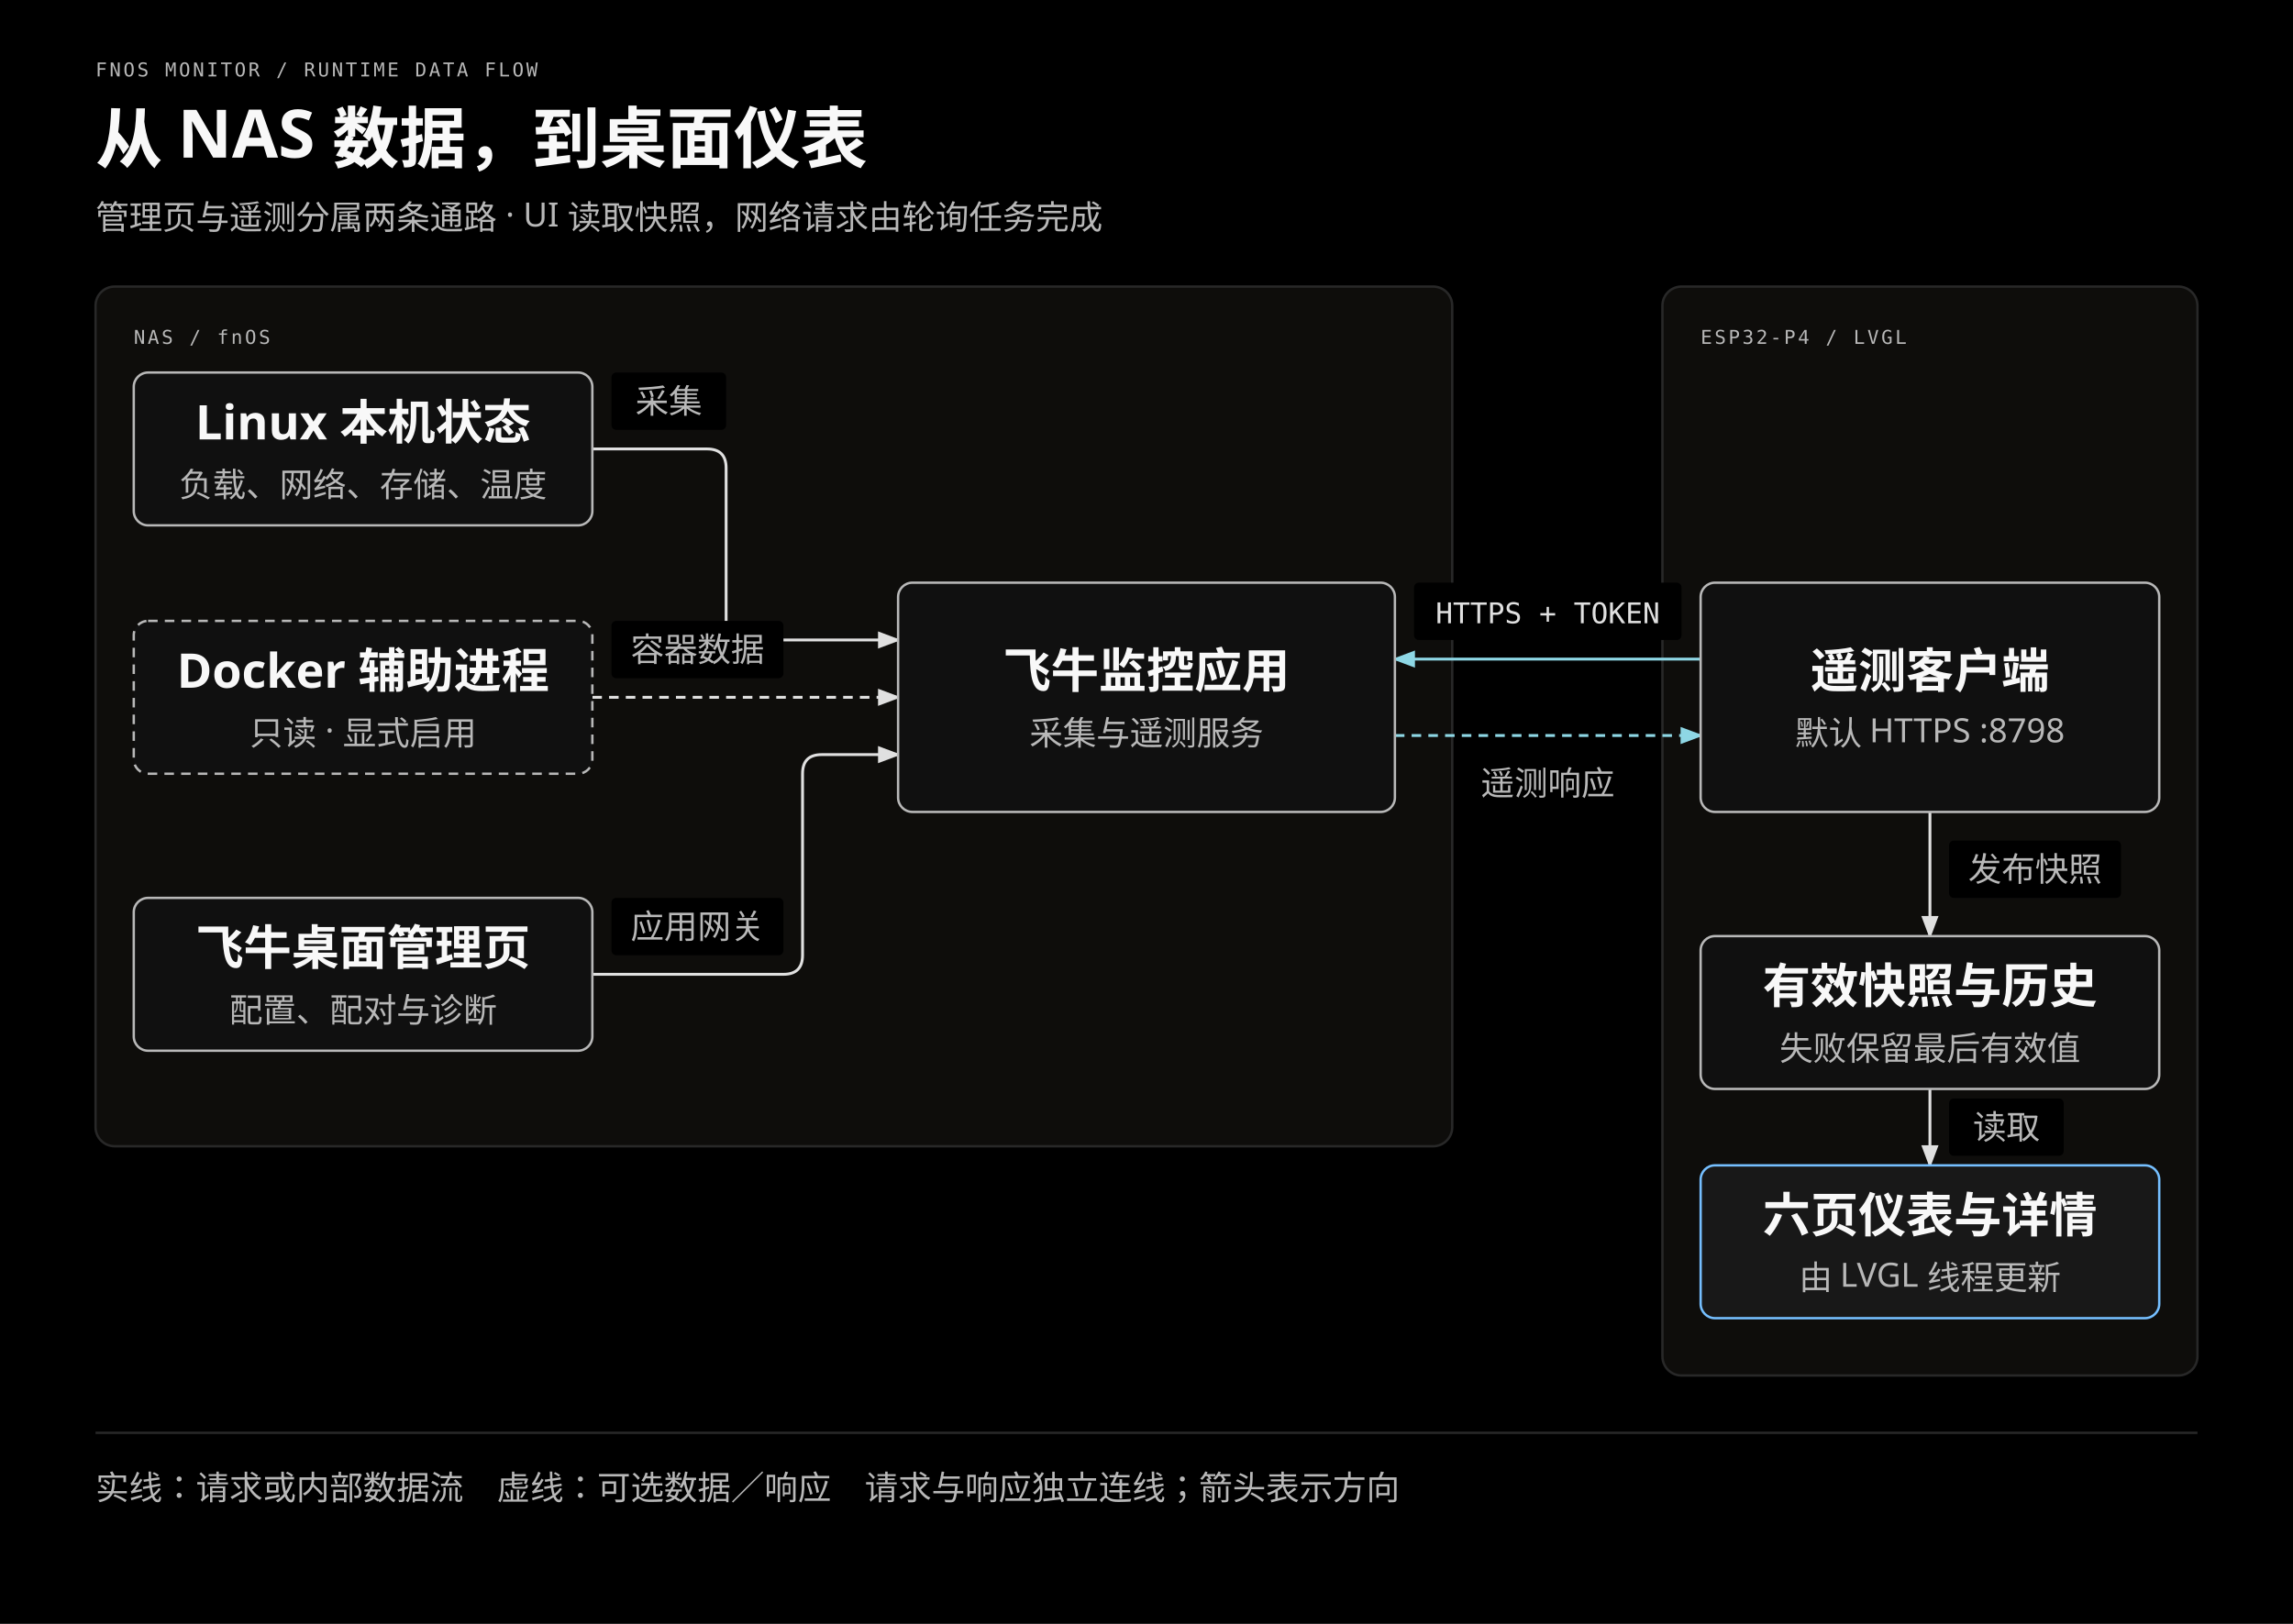
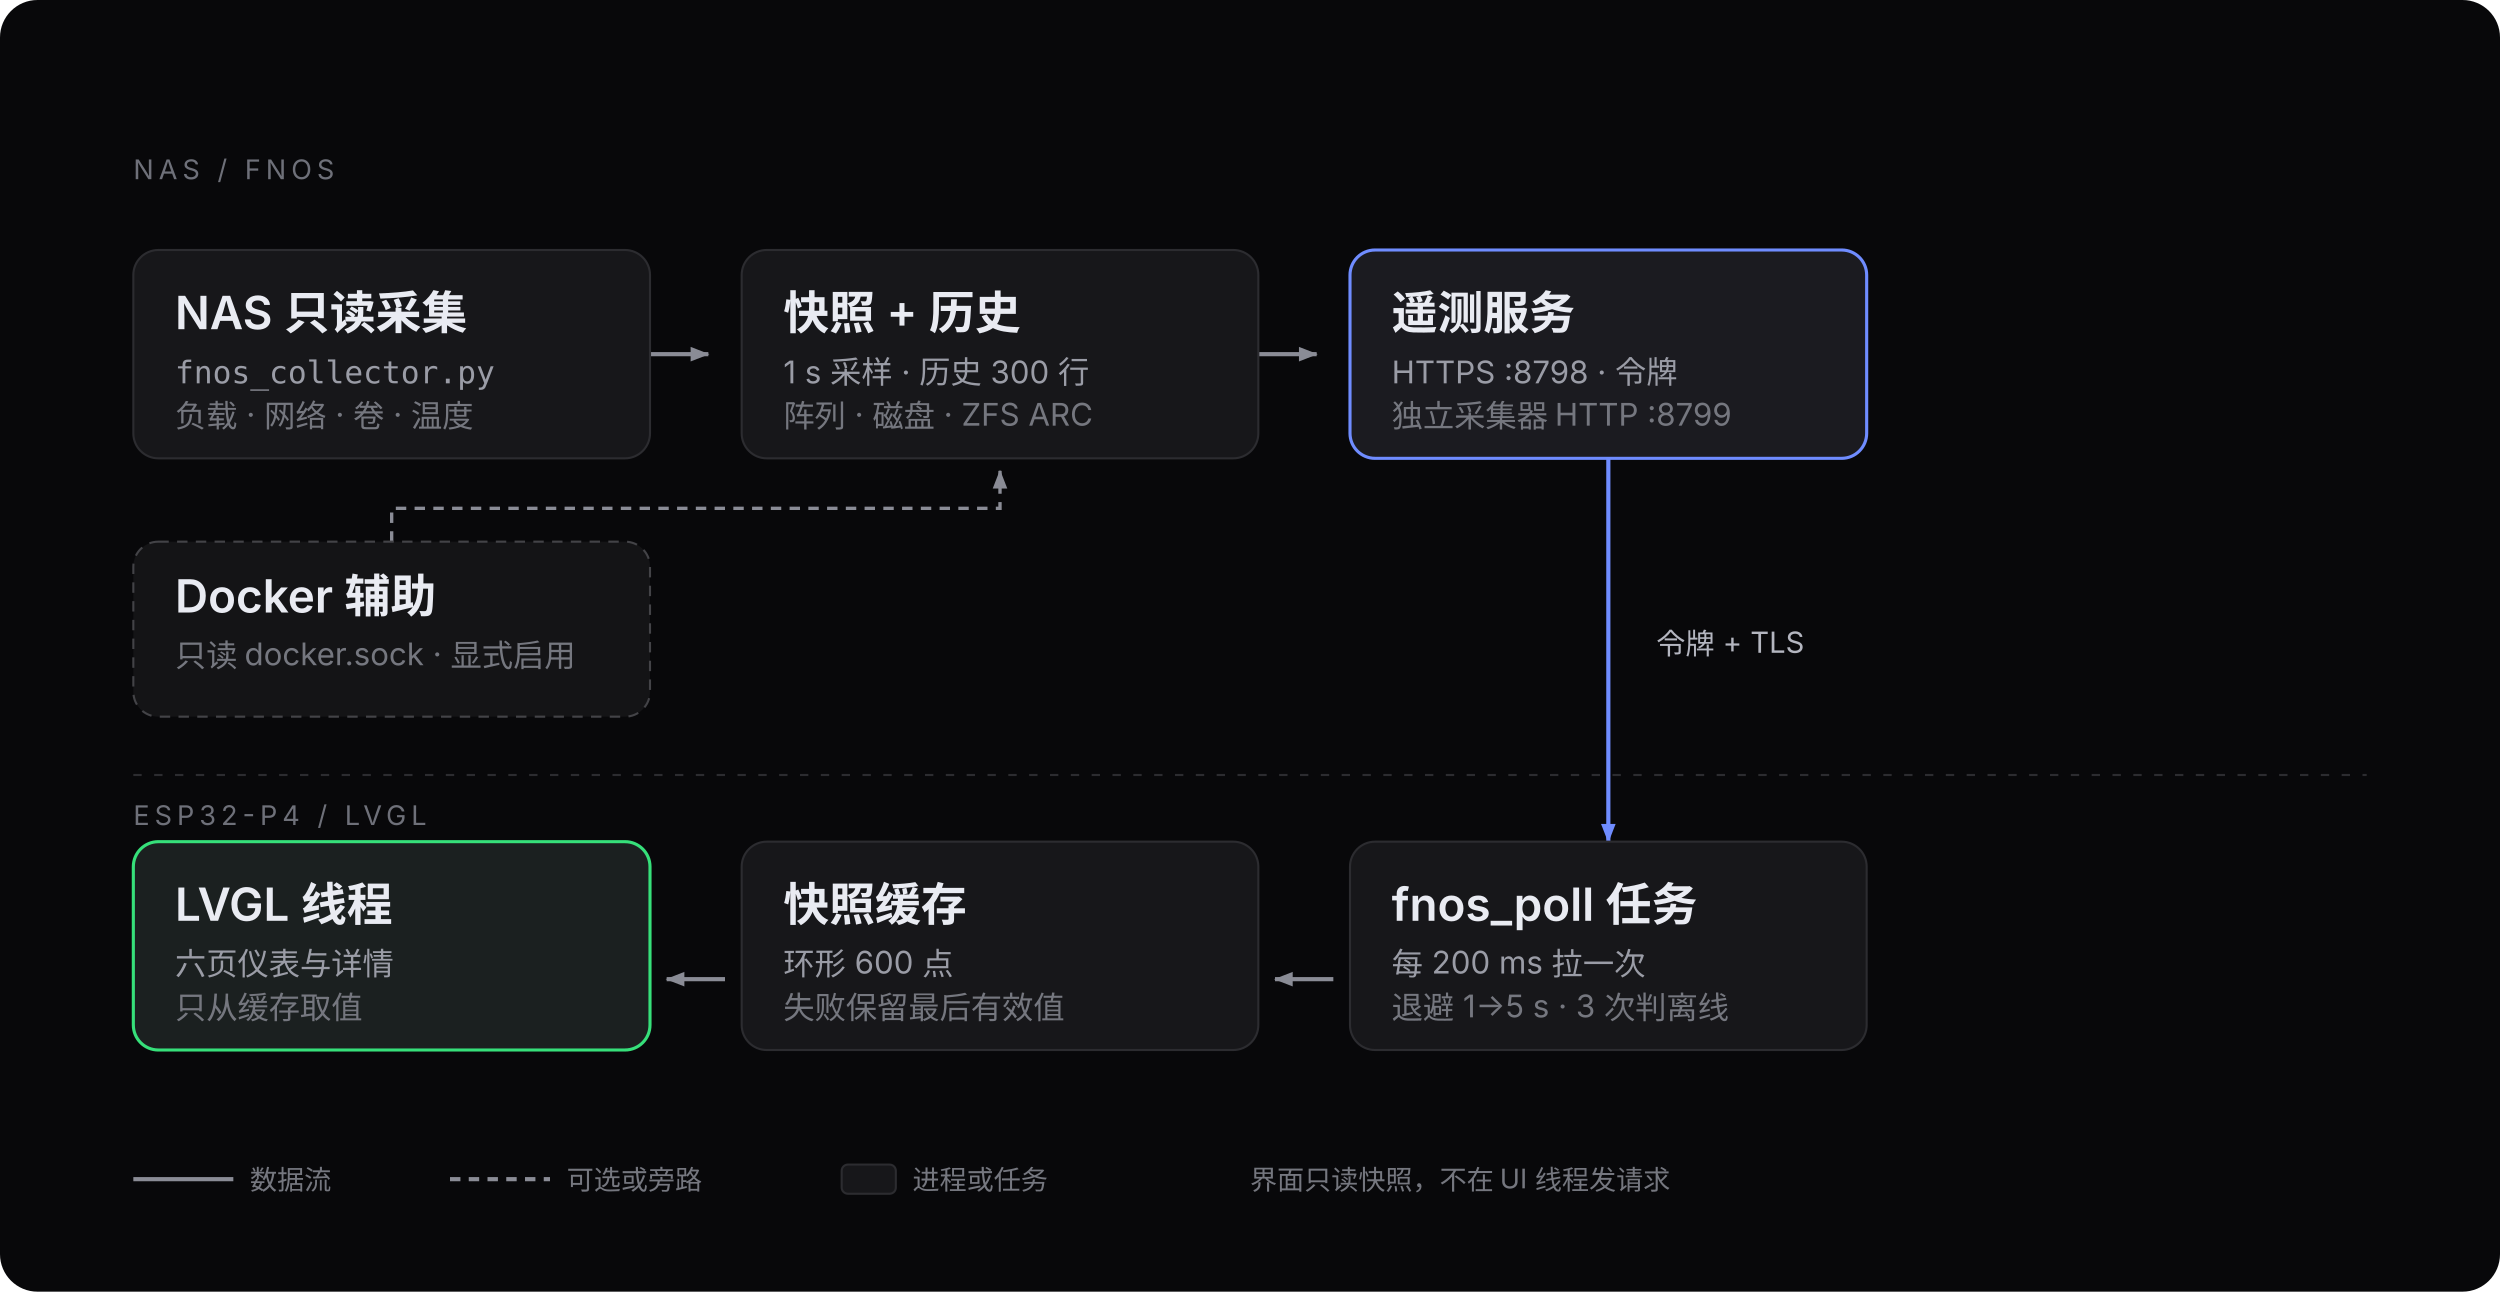
- <svg xmlns="http://www.w3.org/2000/svg" width="960" height="680" viewBox="0 0 960 680" role="img" aria-labelledby="runtime-data-flow-title runtime-data-flow-desc" id="runtime-data-flow-root">
+ <svg xmlns="http://www.w3.org/2000/svg" width="1200" height="620" viewBox="0 0 1200 620" role="img" aria-labelledby="runtime-data-flow-title runtime-data-flow-desc" id="runtime-data-flow-root">
  <defs>
-     <style>#runtime-data-flow-root { color: #F8F8F8; font-family: 'Noto Sans SC', 'PingFang SC', 'Microsoft YaHei', system-ui, sans-serif; }
-       #runtime-data-flow-root .diagram-container { width: 100%; overflow-x: auto; }
-       #runtime-data-flow-root text { font-family: 'Noto Sans SC', 'PingFang SC', 'Microsoft YaHei', system-ui, sans-serif; fill: #F8F8F8; font-size: 12px; }
-       #runtime-data-flow-root .heading { font-size: 28px; font-weight: 600; }
-       #runtime-data-flow-root .name { font-size: 20px; font-weight: 600; }
-       #runtime-data-flow-root .caption { fill: #B8B8B8; font-size: 14px; font-weight: 500; }
-       #runtime-data-flow-root .tech { font-family: ui-monospace, 'SFMono-Regular', Consolas, monospace; fill: #E0E0E0; font-size: 12px; }
-       #runtime-data-flow-root .tag { font-family: ui-monospace, 'SFMono-Regular', Consolas, monospace; fill: #B8B8B8; font-size: 8px; letter-spacing: 1px; }
-       #runtime-data-flow-root .diagram-container { overflow-x: visible; }</style>
-     <marker id="runtime-data-flow-arrow" markerWidth="8" markerHeight="6" refX="7" refY="3" orient="auto">
-       <polygon points="0 0, 8 3, 0 6" fill="#E0E0E0" />
+     <marker id="rt-arw" markerWidth="9" markerHeight="7" refX="8.5" refY="3.5" orient="auto" markerUnits="userSpaceOnUse">
+       <path d="M0,0 L9,3.5 L0,7 z" fill="#8A8C96" />
    </marker>
-     <marker id="runtime-data-flow-arrow-accent" markerWidth="8" markerHeight="6" refX="7" refY="3" orient="auto">
-       <polygon points="0 0, 8 3, 0 6" fill="#75BFFF" />
+     <marker id="rt-arw-blue" markerWidth="9" markerHeight="7" refX="8.5" refY="3.5" orient="auto" markerUnits="userSpaceOnUse">
+       <path d="M0,0 L9,3.5 L0,7 z" fill="#6F8CFF" />
    </marker>
-     <marker id="runtime-data-flow-arrow-link" markerWidth="8" markerHeight="6" refX="7" refY="3" orient="auto">
-       <polygon points="0 0, 8 3, 0 6" fill="#8ED7E5" />
-     </marker>
+     <style>
+     text { font-family: 'Inter', 'PingFang SC', 'Noto Sans SC', system-ui, sans-serif; }
+     .mono { font-family: ui-monospace, 'SF Mono', Menlo, Consolas, monospace; }
+     .zone { font-size: 13px; letter-spacing: 2.4px; fill: #6E7079; }
+     .name { font-size: 22px; font-weight: 600; fill: #E9EBF2; }
+     .sub { font-size: 15px; fill: #9A9CA6; }
+     .sub2 { font-size: 15px; fill: #75777F; }
+     .label { font-size: 14px; fill: #B4B6C0; }
+     .note { font-size: 13px; fill: #75777F; }
+   </style>
  </defs>
-   <rect width="960" height="680" fill="#000000" />
-   <text x="40" y="32" text-anchor="start" class="tag">FNOS MONITOR / RUNTIME DATA FLOW</text>
-   <text x="40" y="68" text-anchor="start" class="heading">从 NAS 数据，到桌面仪表</text>
-   <text x="40" y="96" text-anchor="start" class="caption">管理页与遥测分属两条通路 · UI 读取快照，网络请求由轮询任务完成</text>
-   <rect x="40" y="120" width="568" height="360" rx="8" fill="#0E0D0B" stroke="#282828" />
-   <rect x="696" y="120" width="224" height="456" rx="8" fill="#0E0D0B" stroke="#282828" />
-   <text x="56" y="144" text-anchor="start" class="tag">NAS / fnOS</text>
-   <text x="712" y="144" text-anchor="start" class="tag">ESP32-P4 / LVGL</text>
-   <path d="M 248,188 H 296 Q 304,188 304,196 V 260 Q 304,268 312,268 H 376" fill="none" stroke="#E0E0E0" stroke-width="1.2" marker-end="url(#runtime-data-flow-arrow)" />
-   <path d="M 248,292 H 376" fill="none" stroke="#E0E0E0" stroke-width="1.2" marker-end="url(#runtime-data-flow-arrow)" stroke-dasharray="4,3" />
-   <path d="M 248,408 H 328 Q 336,408 336,400 V 324 Q 336,316 344,316 H 376" fill="none" stroke="#E0E0E0" stroke-width="1.2" marker-end="url(#runtime-data-flow-arrow)" />
-   <path d="M 712,276 H 584" fill="none" stroke="#8ED7E5" stroke-width="1.2" marker-end="url(#runtime-data-flow-arrow-link)" />
-   <path d="M 584,308 H 712" fill="none" stroke="#8ED7E5" stroke-width="1.2" marker-end="url(#runtime-data-flow-arrow-link)" stroke-dasharray="4,3" />
-   <path d="M 808,340 V 392" fill="none" stroke="#E0E0E0" stroke-width="1.2" marker-end="url(#runtime-data-flow-arrow)" />
-   <path d="M 808,456 V 488" fill="none" stroke="#E0E0E0" stroke-width="1.2" marker-end="url(#runtime-data-flow-arrow)" />
-   <g data-role="edge-label">
-     <rect x="256" y="156" width="48" height="24" rx="2" fill="#000000" />
-     <text x="280.0" y="173" text-anchor="middle" class="caption">采集</text>
+   <g id="rt-base">
+     <rect x="0" y="0" width="1200" height="620" rx="18" fill="#08080A" />
+     <text class="zone" x="64" y="86">NAS / FNOS</text>
+     <line x1="64" y1="372" x2="1136" y2="372" stroke="#2C2C30" stroke-width="1" stroke-dasharray="4 6" />
+     <text class="zone" x="64" y="396">ESP32-P4 / LVGL</text>
+     <g id="rt-legend">
+       <line x1="64" y1="566" x2="112" y2="566" stroke="#8A8C96" stroke-width="2" />
+       <text class="note" x="120" y="571">数据流</text>
+       <line x1="216" y1="566" x2="264" y2="566" stroke="#8A8C96" stroke-width="2" stroke-dasharray="5 4" />
+       <text class="note" x="272" y="571">可选或旁路</text>
+       <rect x="404" y="559" width="26" height="14" rx="3" fill="#17171A" stroke="#2C2C30" />
+       <text class="note" x="438" y="571">进程或任务</text>
+       <text class="note" x="600" y="571">界面只读快照，不在 UI 线程发请求</text>
+     </g>
  </g>
-   <g data-role="edge-label">
-     <rect x="256" y="260" width="72" height="24" rx="2" fill="#000000" />
-     <text x="292.0" y="277" text-anchor="middle" class="caption">容器数据</text>
+   <g id="rt-arw-1">
+     <path d="M312 170 H340" stroke="#8A8C96" stroke-width="2" fill="none" marker-end="url(#rt-arw)" />
  </g>
-   <g data-role="edge-label">
-     <rect x="256" y="376" width="72" height="24" rx="2" fill="#000000" />
-     <text x="292.0" y="393" text-anchor="middle" class="caption">应用网关</text>
+   <g id="rt-arw-2">
+     <path d="M604 170 H632" stroke="#8A8C96" stroke-width="2" fill="none" marker-end="url(#rt-arw)" />
  </g>
-   <g data-role="edge-label">
-     <rect x="592" y="244" width="112" height="24" rx="2" fill="#000000" />
-     <text x="648.0" y="261" text-anchor="middle" class="tech">HTTPS + TOKEN</text>
+   <g id="rt-arw-6">
+     <path d="M188 260 V244 H480 V226" stroke="#8A8C96" stroke-width="1.6" stroke-dasharray="5 4" fill="none" marker-end="url(#rt-arw)" />
  </g>
-   <g data-role="edge-label">
-     <rect x="612" y="316" width="72" height="24" rx="2" fill="#000000" />
-     <text x="648.0" y="333" text-anchor="middle" class="caption">遥测响应</text>
+   <g id="rt-arw-3">
+     <path d="M772 220 V404" stroke="#6F8CFF" stroke-width="2" fill="none" marker-end="url(#rt-arw-blue)" />
  </g>
-   <g data-role="edge-label">
-     <rect x="816" y="352" width="72" height="24" rx="2" fill="#000000" />
-     <text x="852.0" y="369" text-anchor="middle" class="caption">发布快照</text>
+   <g id="rt-arw-4">
+     <path d="M640 470 H612" stroke="#8A8C96" stroke-width="2" fill="none" marker-end="url(#rt-arw)" />
  </g>
-   <g data-role="edge-label">
-     <rect x="816" y="460" width="48" height="24" rx="2" fill="#000000" />
-     <text x="840.0" y="477" text-anchor="middle" class="caption">读取</text>
+   <g id="rt-arw-5">
+     <path d="M348 470 H320" stroke="#8A8C96" stroke-width="2" fill="none" marker-end="url(#rt-arw)" />
  </g>
-   <g data-node-id="localMetrics">
-     <rect x="56" y="156" width="192" height="64" rx="6" fill="#101010" stroke="#B8B8B8" />
-     <text x="152.0" y="184" text-anchor="middle" class="name">Linux 本机状态</text>
-     <text x="152.0" y="208" text-anchor="middle" class="caption">负载、网络、存储、温度</text>
+   <g id="rt-lab-3">
+     <rect x="786" y="296" width="124" height="26" rx="4" fill="#08080A" />
+     <text class="label" x="795" y="314">令牌 + TLS</text>
  </g>
-   <g data-node-id="dockerHelper">
-     <rect x="56" y="260" width="192" height="64" rx="6" fill="#101010" stroke="#B8B8B8" stroke-dasharray="4,3" />
-     <text x="152.0" y="288" text-anchor="middle" class="name">Docker 辅助进程</text>
-     <text x="152.0" y="312" text-anchor="middle" class="caption">只读 · 显式启用</text>
+   <g id="rt-card-a1">
+     <rect x="64" y="120" width="248" height="100" rx="12" fill="#17171A" stroke="#2C2C30" />
+     <text class="name" x="84" y="158">NAS 只读采集</text>
+     <text class="sub mono" x="84" y="184">fnos_collector.py</text>
+     <text class="sub2" x="84" y="205">负载 · 网络 · 卷 · 温度</text>
  </g>
-   <g data-node-id="management">
-     <rect x="56" y="376" width="192" height="64" rx="6" fill="#101010" stroke="#B8B8B8" />
-     <text x="152.0" y="404" text-anchor="middle" class="name">飞牛桌面管理页</text>
-     <text x="152.0" y="428" text-anchor="middle" class="caption">配置、配对与诊断</text>
+   <g id="rt-card-a2">
+     <rect x="356" y="120" width="248" height="100" rx="12" fill="#17171A" stroke="#2C2C30" />
+     <text class="name" x="376" y="158">快照 + 历史</text>
+     <text class="sub" x="376" y="184">1 s 采样 · 历史 300 行</text>
+     <text class="sub2" x="376" y="205">阵列 · 磁盘 · ZFS ARC</text>
  </g>
-   <g data-node-id="companion">
-     <rect x="376" y="244" width="208" height="96" rx="6" fill="#101010" stroke="#B8B8B8" />
-     <text x="480.0" y="288" text-anchor="middle" class="name">飞牛监控应用</text>
-     <text x="480.0" y="312" text-anchor="middle" class="caption">采集与遥测服务</text>
+   <g id="rt-card-a3">
+     <rect x="648" y="120" width="248" height="100" rx="12" fill="#1B1B20" stroke="#6F8CFF" stroke-width="1.5" />
+     <text class="name" x="668" y="158">遥测服务</text>
+     <text class="sub" x="668" y="184">HTTPS :8798 · 令牌</text>
+     <text class="sub2" x="668" y="205">独立采集器 HTTP :8799</text>
  </g>
-   <g data-node-id="boardClient">
-     <rect x="712" y="244" width="192" height="96" rx="6" fill="#101010" stroke="#B8B8B8" />
-     <text x="808.0" y="288" text-anchor="middle" class="name">遥测客户端</text>
-     <text x="808.0" y="312" text-anchor="middle" class="caption">默认 HTTPS :8798</text>
+   <g id="rt-card-docker">
+     <rect x="64" y="260" width="248" height="84" rx="12" fill="#141416" stroke="#434347" stroke-dasharray="5 4" />
+     <text class="name" x="84" y="294">Docker 辅助</text>
+     <text class="sub2" x="84" y="320">只读 docker.sock · 显式启用</text>
  </g>
-   <g data-node-id="snapshot">
-     <rect x="712" y="392" width="192" height="64" rx="6" fill="#101010" stroke="#B8B8B8" />
-     <text x="808.0" y="420" text-anchor="middle" class="name">有效快照与历史</text>
-     <text x="808.0" y="444" text-anchor="middle" class="caption">失败保留最后有效值</text>
+   <g id="rt-card-b1">
+     <rect x="648" y="404" width="248" height="100" rx="12" fill="#17171A" stroke="#2C2C30" />
+     <text class="name" x="668" y="442">fnos_poll 任务</text>
+     <text class="sub" x="668" y="468">每 200 ms 拉一次</text>
+     <text class="sub2" x="668" y="489">退避 1→5 s · 3 次判离线</text>
  </g>
-   <g data-node-id="instrument">
-     <rect x="712" y="488" width="192" height="64" rx="6" fill="#181818" stroke="#75BFFF" />
-     <text x="808.0" y="516" text-anchor="middle" class="name">六页仪表与详情</text>
-     <text x="808.0" y="540" text-anchor="middle" class="caption">由 LVGL 线程更新</text>
+   <g id="rt-card-b2">
+     <rect x="356" y="404" width="248" height="100" rx="12" fill="#17171A" stroke="#2C2C30" />
+     <text class="name" x="376" y="442">快照缓存</text>
+     <text class="sub" x="376" y="468">环形 600 点</text>
+     <text class="sub2" x="376" y="489">失败保留最后有效值</text>
  </g>
-   <line x1="40" y1="600" x2="920" y2="600" stroke="#282828" />
-   <text x="40" y="628" text-anchor="start" class="caption">实线：请求或内部数据流　虚线：可选数据／响应　请求与响应独立连线；箭头表示方向</text>
+   <g id="rt-card-b3">
+     <rect x="64" y="404" width="248" height="100" rx="12" fill="#1B2020" stroke="#36E07A" stroke-width="1.5" />
+     <text class="name" x="84" y="442">LVGL 线程</text>
+     <text class="sub" x="84" y="468">六页仪表与详情</text>
+     <text class="sub2" x="84" y="489">只从缓存取值</text>
+   </g>
</svg>
